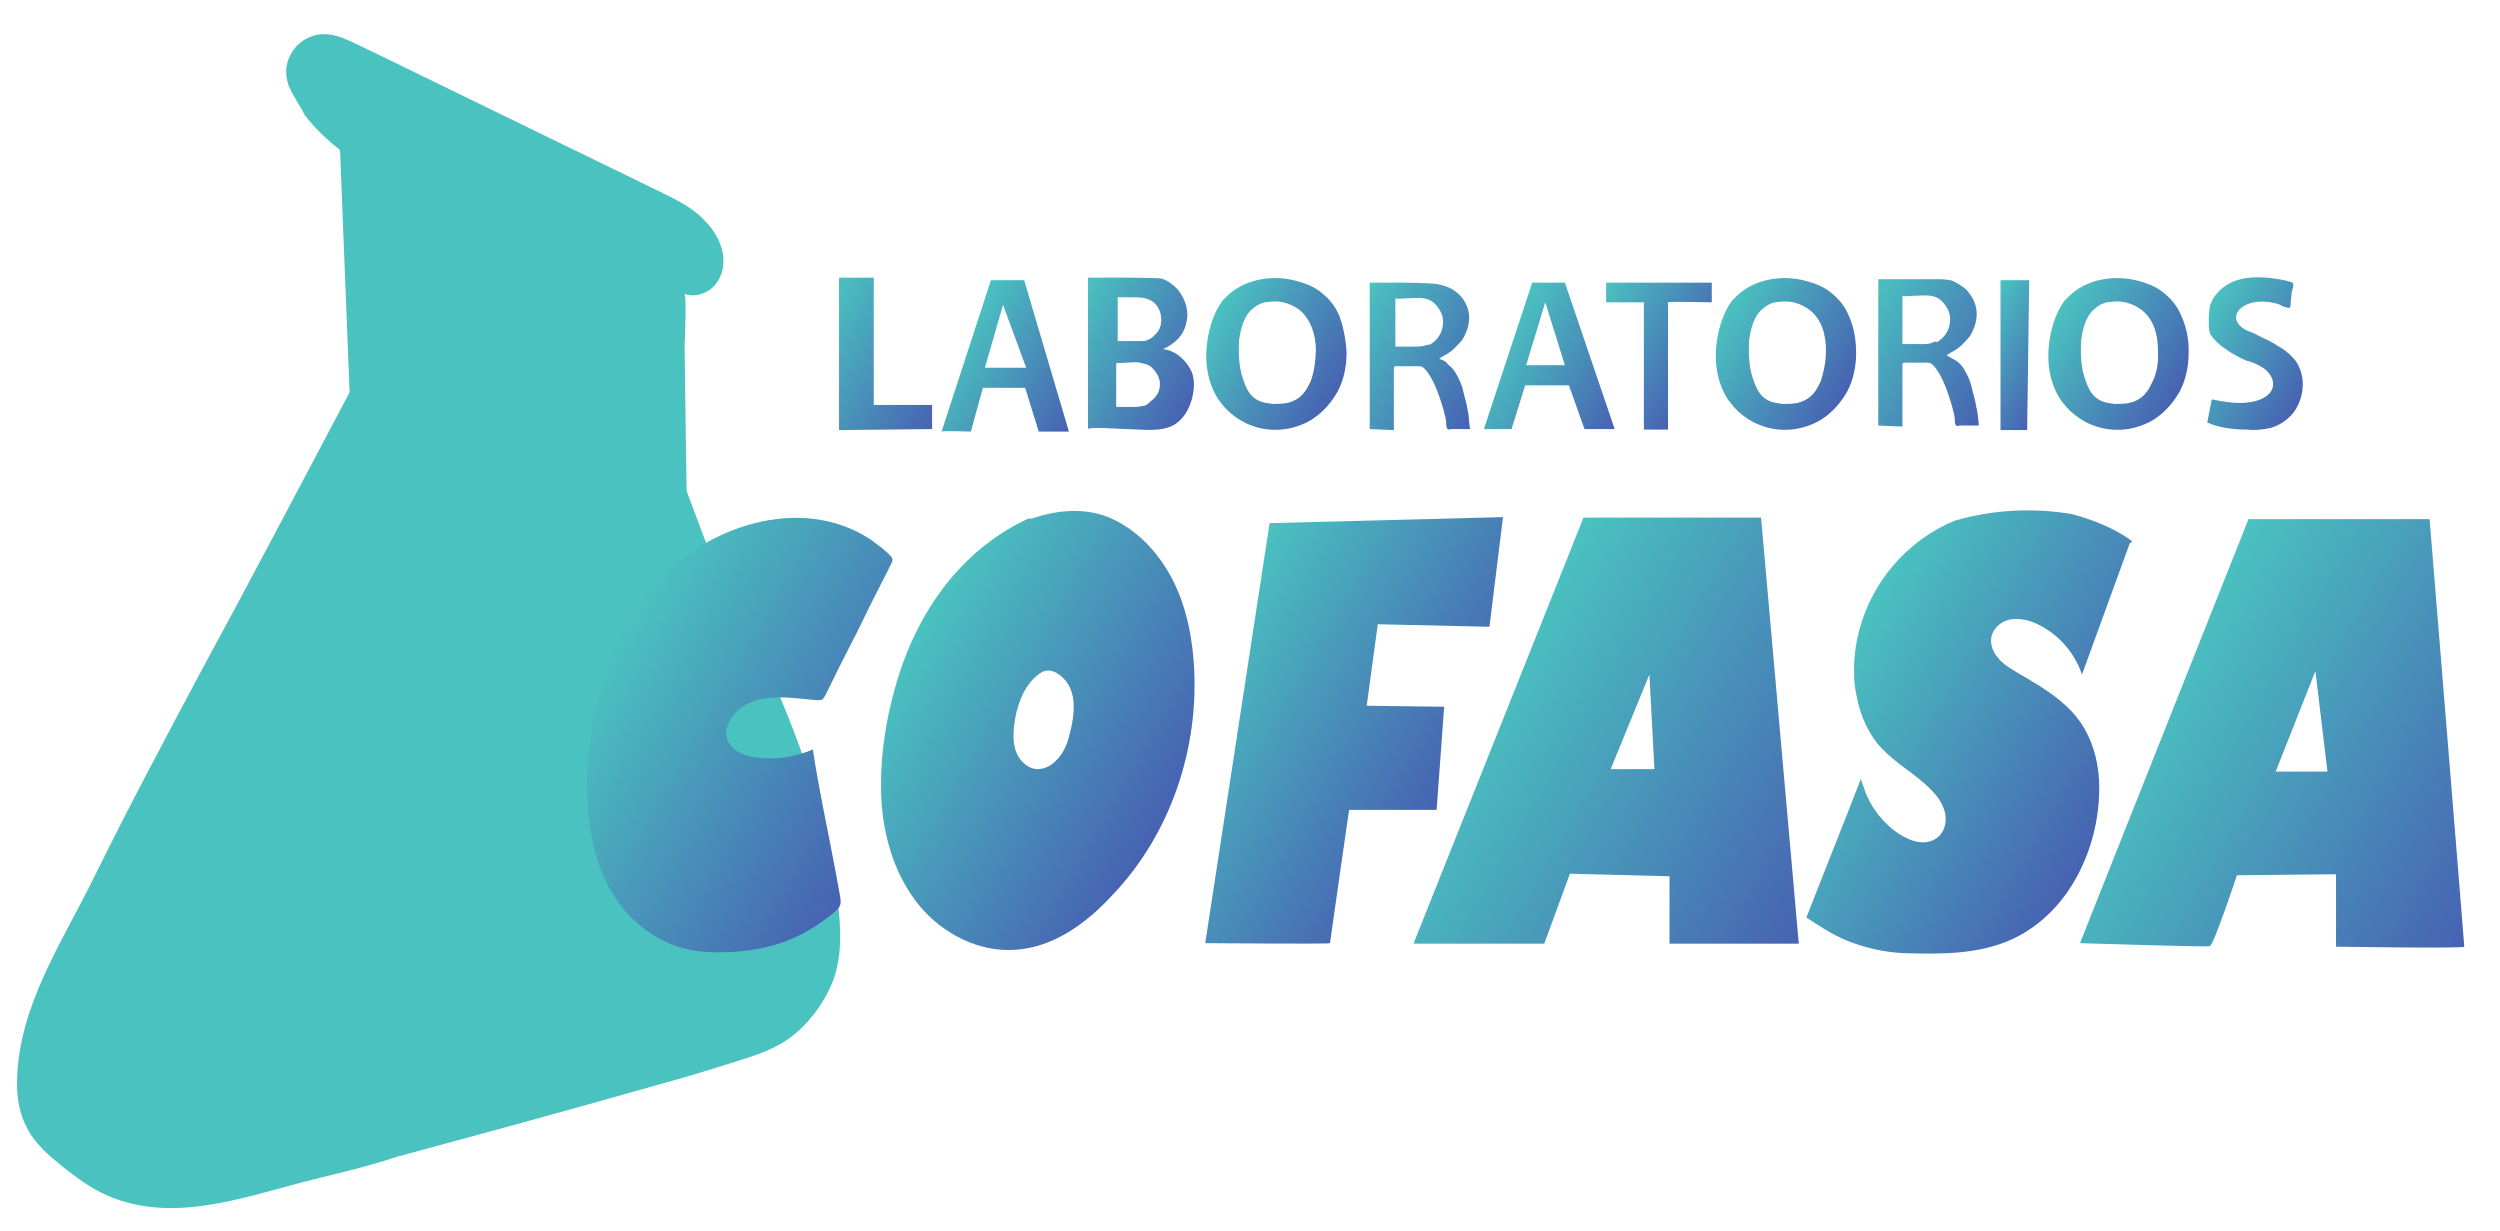
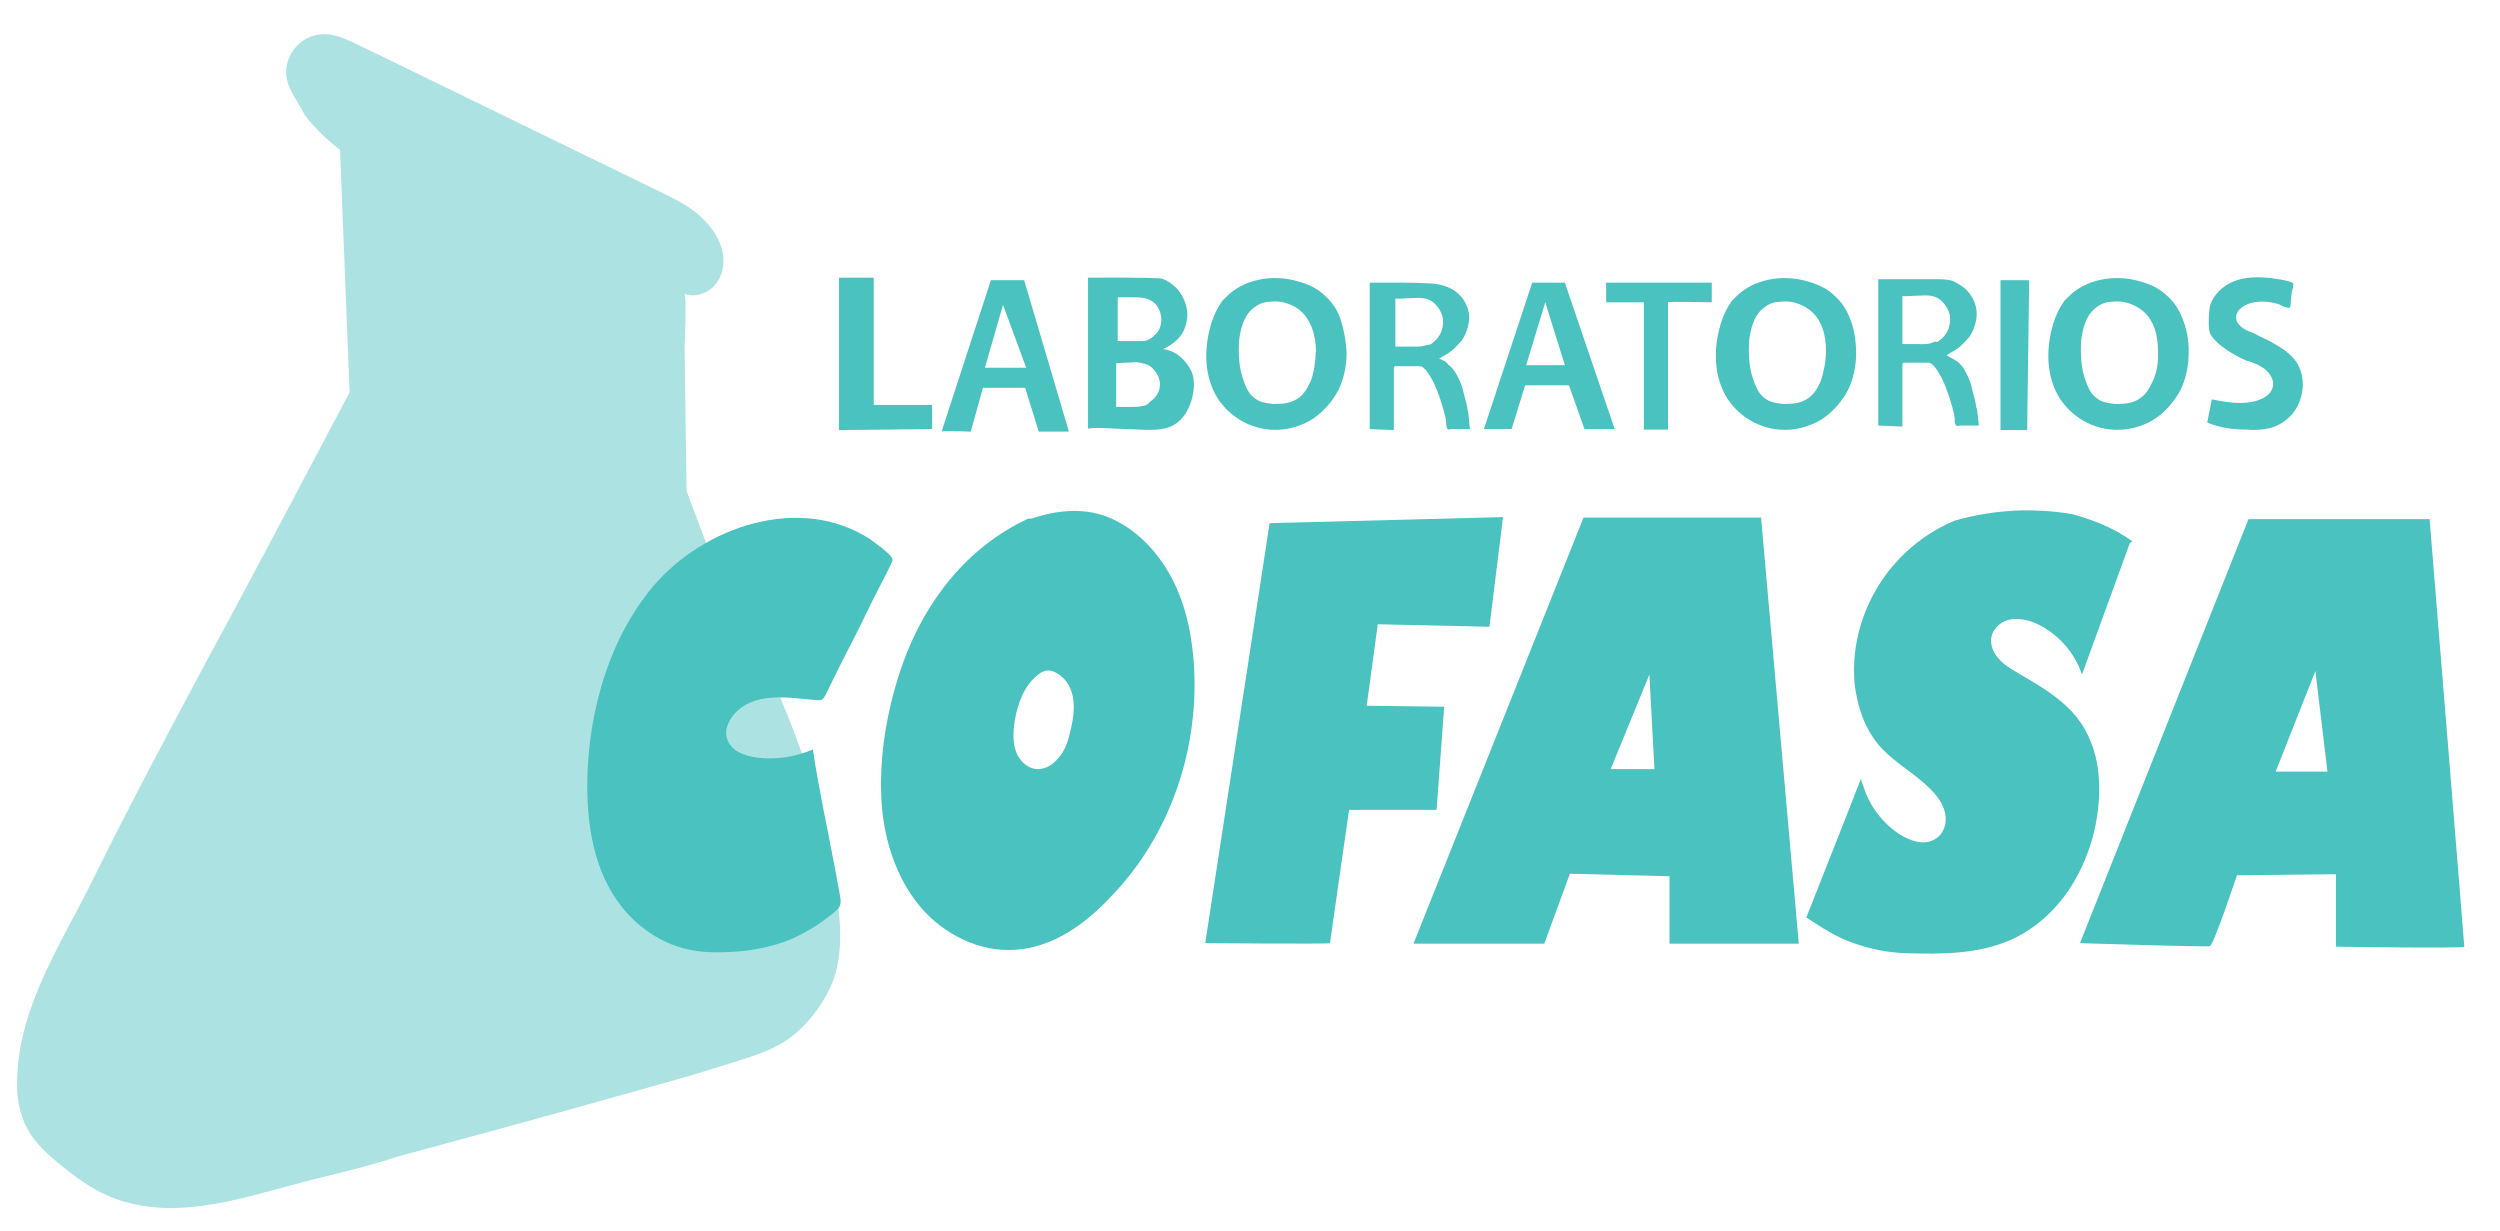
<svg xmlns="http://www.w3.org/2000/svg" version="1.1" id="Capa_1" x="0px" y="0px" viewBox="0 0 497 244.6" style="enable-background:new 0 0 497 244.6;" xml:space="preserve">
  <style type="text/css">
- 	.st0{fill:#4AC2C0;}
- 	.st1{fill:url(#SVGID_1_);}
- 	.st2{fill:url(#SVGID_2_);}
- 	.st3{fill:url(#SVGID_3_);}
- 	.st4{fill:url(#SVGID_4_);}
- 	.st5{fill:url(#SVGID_5_);}
- 	.st6{fill:url(#SVGID_6_);}
- 	.st7{fill:url(#SVGID_7_);}
- 	.st8{fill:url(#SVGID_8_);}
- 	.st9{fill:url(#SVGID_9_);}
- 	.st10{fill:url(#SVGID_10_);}
- 	.st11{fill:url(#SVGID_11_);}
- 	.st12{fill:url(#SVGID_12_);}
- 	.st13{fill:url(#SVGID_13_);}
- 	.st14{fill:url(#SVGID_14_);}
- 	.st15{fill:url(#SVGID_15_);}
- 	.st16{fill:url(#SVGID_16_);}
- 	.st17{fill:url(#SVGID_17_);}
- 	.st18{fill:url(#SVGID_18_);}
- 	.st19{display:none;fill:none;}
+ 	.st0{opacity:0.46;fill:#4AC2C0;}
+ 	.st1{fill:#4AC2C0;}
+ 	.st2{display:none;fill:none;}
</style>
  <path class="st0" d="M57.3,16.8c-0.2-0.8-0.4-1.5-0.4-2.3c-0.1-2.7,1.5-5.4,3.8-6.7c4.2-2.4,8.1,0,11.9,1.8  c3.3,1.6,6.7,3.2,10.1,4.9c9,4.4,17.9,8.7,26.9,13.1c7.4,3.6,14.8,7.2,22.2,10.8c3.4,1.7,6.3,3.1,8.9,6.1c1.5,1.7,2.6,3.7,3,5.9  s-0.1,4.6-1.6,6.3s-4,2.5-6.1,1.7c0.6,0.2,0.1,9.7,0.1,10.5c0.1,5.1,0.1,10.1,0.2,15.2c0.1,4.5,0.1,9,0.2,13.5l3.4,9.1  c1.3,3.6,3.5,7,5.2,10.4c1.8,3.6,3.6,7.3,5.3,11c3.5,7.5,6.8,15.2,9.5,23c2.2,6.6,4.1,13.2,5.3,20.1c1.2,6.6,2.7,14.4,1.2,21.1  c-0.6,2.8-1.9,5.4-3.5,7.8c-1.5,2.2-3.2,4.1-5.3,5.8c-4.2,3.3-9.5,4.5-14.4,6.1c-5.9,1.9-11.9,3.5-17.9,5.2  c-15.5,4.4-31,8.6-46.5,12.8c-6.8,2.3-13.9,3.7-20.8,5.6c-6.7,1.8-13.4,3.8-20.3,4.4c-5.6,0.5-11.4-0.1-16.5-2.4  c-3.2-1.4-6-3.5-8.8-5.7c-2.7-2.2-5.4-4.5-7-7.6c-1.6-2.9-2.1-6.3-2-9.6c0.3-14.8,9.1-27.6,15.4-40.5c6.8-13.8,14-27.3,21.2-40.8  C50,115,59.7,96.5,69.5,78l-1.9-48.2c-2.6-2-5-4.3-7-6.9C59.6,20.9,58.1,18.9,57.3,16.8z" />
-   <linearGradient id="SVGID_1_" gradientUnits="userSpaceOnUse" x1="177.618" y1="161.651" x2="121.63" y2="129.326">
-     <stop offset="0" style="stop-color:#4762B2" />
-     <stop offset="1" style="stop-color:#4AC2C0" />
-   </linearGradient>
  <path class="st1" d="M177.4,111.1c0.1,0.2,0,0.5-0.2,0.9c-0.6,1.3-1.3,2.6-1.9,3.8c-1.3,2.5-2.6,5.1-3.8,7.6  c-1.5,3.1-3.1,6.1-4.6,9.1c-0.9,1.9-1.9,3.8-2.8,5.7c-0.2,0.3-0.4,0.7-0.7,0.9c-0.3,0.1-0.6,0.1-0.9,0.1c-4.1-0.3-8.6-1.2-12.7,0.2  c-2.2,0.8-4.1,2.3-5,4.4c-0.4,0.9-0.6,1.9-0.3,2.9c0.3,1.2,1.2,2.2,2.3,2.8s2.3,0.9,3.6,1.1c3.8,0.5,7.6-0.1,11.2-1.6  c1.2,8.1,3,16.1,4.5,24.2c0.3,1.6,0.6,3.3,0.9,4.9c0.3,1.8,0.1,2.2-1.3,3.4c-2.5,2-5.2,3.8-8.2,5.1c-4.2,1.8-8.9,2.6-13.5,2.7  c-3.1,0.1-6.2-0.1-9.2-1.1c-3.2-1-6.2-2.9-8.7-5.2c-8.8-8.3-10-21.3-9.1-32.7c0.6-7.4,2.4-14.9,5.4-21.7c1.9-4.3,4.4-8.4,7.4-12  c10.1-11.9,29.2-18.5,43.2-9.4c0.8,0.6,1.6,1.2,2.4,1.8C175.8,109.4,177.2,110.4,177.4,111.1z" />
-   <linearGradient id="SVGID_2_" gradientUnits="userSpaceOnUse" x1="233.091" y1="160.447" x2="179.694" y2="129.618">
-     <stop offset="0" style="stop-color:#4762B2" />
-     <stop offset="1" style="stop-color:#4AC2C0" />
-   </linearGradient>
-   <path class="st2" d="M237.3,131.4c-0.5-6.4-2-12.8-5.4-18.3c-2.6-4.2-6.2-7.8-10.7-9.9c-5.1-2.4-10.9-1.9-16.1-0.1h-0.7  c-12.2,5.7-20.5,16.4-25,29c-3.1,8.9-4.8,18.7-4.1,28.1c0.6,7.2,3,14.5,7.6,20s11.9,9.2,19.1,8.6c7.4-0.5,13.9-5.2,18.9-10.6  C232.8,165.9,238.6,148.4,237.3,131.4z M212.5,146.5c-0.5,2-1.5,3.9-3.1,5.2c-0.8,0.7-1.8,1.1-2.8,1.2c-1.2,0.1-2.4-0.5-3.2-1.3  c-2.3-2.2-2.1-5.8-1.6-8.7c0.6-3.3,1.9-6.7,4.6-8.8c0.6-0.5,1.3-0.8,1.9-0.8c0.5,0,1,0.1,1.6,0.4  C214.6,136.4,213.7,142.1,212.5,146.5z" />
-   <linearGradient id="SVGID_3_" gradientUnits="userSpaceOnUse" x1="288.363" y1="156.214" x2="238.781" y2="127.588">
-     <stop offset="0" style="stop-color:#4762B2" />
-     <stop offset="1" style="stop-color:#4AC2C0" />
-   </linearGradient>
-   <path class="st3" d="M252.4,104l-12.8,83.5c0,0,24.8,0.2,24.8,0s3.8-26.5,3.8-26.5h17.4l1.5-20.5l-15.4-0.2l2.2-16.2l22.2,0.5  l2.7-21.8L252.4,104z" />
-   <linearGradient id="SVGID_4_" gradientUnits="userSpaceOnUse" x1="365.426" y1="174.046" x2="296.649" y2="134.338">
-     <stop offset="0" style="stop-color:#4762B2" />
-     <stop offset="1" style="stop-color:#4AC2C0" />
-   </linearGradient>
-   <path class="st4" d="M357.6,187.6l-7.5-84.7h-35.3L281,187.6h26l5.1-13.9l19.8,0.5v13.4H357.6L357.6,187.6z M320.2,152.9l7.7-18.8  l1,18.8H320.2z" />
-   <linearGradient id="SVGID_5_" gradientUnits="userSpaceOnUse" x1="420.214" y1="161.604" x2="365.558" y2="130.048">
-     <stop offset="0" style="stop-color:#4762B2" />
-     <stop offset="1" style="stop-color:#4AC2C0" />
-   </linearGradient>
-   <path class="st5" d="M423.4,108c-3.2,8.7-6.3,17.4-9.5,26.1c-1.4-4.2-4.5-7.8-8.4-9.8c-1.7-0.9-3.6-1.4-5.5-1.2s-3.7,1.6-4.1,3.5  c-0.3,1.5,0.3,3.1,1.4,4.3c1,1.2,2.4,2,3.7,2.8c3.4,2,6.8,3.9,9.7,6.6c3,2.7,4.9,6.1,5.9,10.1c0.4,1.6,0.6,3.3,0.7,5  c0.3,7.6-1.9,15.5-6.2,21.8c-2.9,4.2-6.9,7.7-11.5,9.7c-6.4,2.8-13.6,2.8-20.6,2.6c-3.6-0.1-7.1-0.8-10.5-2  c-3.5-1.2-6.3-3.1-9.4-5.1c3.6-9.2,7.3-18.4,10.9-27.7c-0.1,0.3,0.3,1.2,0.4,1.5c0.2,0.6,0.4,1.1,0.6,1.7c0.5,1.1,1,2.1,1.7,3.1  c1.3,1.9,3,3.6,5,4.9c1.2,0.7,2.4,1.3,3.8,1.5s2.8-0.1,3.9-1.1c1.3-1.2,1.7-3.2,1.2-5s-1.6-3.2-2.9-4.5c-2.9-2.9-6.6-4.9-9.5-7.9  c-2.7-2.8-4.4-6.7-5.1-10.5c-0.3-1.4-0.5-2.8-0.5-4.1c-0.3-7.9,2.6-15.8,7.7-21.8c3.3-3.9,7.5-7,12.3-9c7.7-2.2,15.5-2.6,23.3-1.3  c4.4,1.2,8.4,2.8,12,5.4" />
-   <linearGradient id="SVGID_6_" gradientUnits="userSpaceOnUse" x1="498.043" y1="174.098" x2="429.061" y2="134.271">
-     <stop offset="0" style="stop-color:#4762B2" />
-     <stop offset="1" style="stop-color:#4AC2C0" />
-   </linearGradient>
-   <path class="st6" d="M483,103.2h-36l-33.5,84.3c0,0,25,0.8,25.8,0.6s5.4-14.1,5.4-14.1l19.7-0.2v14.4c0,0,25.5,0.4,25.5,0  C489.9,187.7,483,103.2,483,103.2z M452.4,153.4l7.9-20l2.4,20H452.4z" />
-   <linearGradient id="SVGID_7_" gradientUnits="userSpaceOnUse" x1="188.011" y1="80.604" x2="161.102" y2="65.069">
-     <stop offset="0" style="stop-color:#4762B2" />
-     <stop offset="1" style="stop-color:#4AC2C0" />
-   </linearGradient>
-   <polygon class="st7" points="166.8,55.2 166.8,85.5 185.3,85.3 185.3,80.5 173.7,80.5 173.7,55.2 " />
-   <linearGradient id="SVGID_8_" gradientUnits="userSpaceOnUse" x1="214.742" y1="81.918" x2="190.083" y2="67.681">
-     <stop offset="0" style="stop-color:#4762B2" />
-     <stop offset="1" style="stop-color:#4AC2C0" />
-   </linearGradient>
-   <path class="st8" d="M203.6,55.7H197c0,0-9.9,30.3-9.8,30.1c0.2-0.2,5.8,0,5.8,0l2.4-8.7h8.4l2.7,8.7h6L203.6,55.7z M195.8,73.1  l3.6-12.5l4.6,12.5H195.8z" />
-   <linearGradient id="SVGID_9_" gradientUnits="userSpaceOnUse" x1="237.846" y1="78.479" x2="211.607" y2="63.329">
-     <stop offset="0" style="stop-color:#4762B2" />
-     <stop offset="1" style="stop-color:#4AC2C0" />
-   </linearGradient>
-   <path class="st9" d="M231.2,69.4c2.2-1,4.1-2.6,4.6-5.1c0.7-2.4-0.2-5-1.7-6.8c-0.9-0.9-1.9-1.7-3.1-2.1c-1.4-0.3-14.7-0.2-14.7-0.2  v30.1c0.2-0.5,6.7,0,7.4,0c3.3,0,8,0.9,10.6-1.5c1.2-1,2.1-2.6,2.6-4.3c0.5-1.9,0.7-3.8,0-5.6C235.8,71.6,233.8,69.7,231.2,69.4z   M227.1,80.7c-0.7,0.2-1.4,0.2-2.1,0.2c-0.2,0-3.1,0-3.1,0v-8.7c0,0,3.8-0.2,4.1-0.2c1,0.2,2.1,0.3,2.9,1c1,0.9,1.7,2.1,1.7,3.4  c0,1.4-0.7,2.6-1.9,3.4C228.3,80.3,227.8,80.7,227.1,80.7z M227.4,67.8c-0.3,0-0.5,0-0.9,0c-1.5,0-2.9,0-4.3,0v-8.7c0,0,2.7,0,2.9,0  c1.4,0,2.6,0,3.8,0.7c1.7,1,2.4,3.4,1.7,5.3c-0.3,0.9-1,1.5-1.7,2.1C228.3,67.5,227.9,67.8,227.4,67.8z" />
-   <linearGradient id="SVGID_10_" gradientUnits="userSpaceOnUse" x1="266.159" y1="77.431" x2="241.096" y2="62.961">
-     <stop offset="0" style="stop-color:#4762B2" />
-     <stop offset="1" style="stop-color:#4AC2C0" />
-   </linearGradient>
-   <path class="st10" d="M266.3,62.9C266.1,62.9,266.1,62.9,266.3,62.9c-0.7-1.7-1.7-3.1-3.1-4.3c-1.5-1.4-3.4-2.2-5.3-2.7  c-4.8-1.4-10.8-0.5-14.4,3.4c-0.2,0.2-0.3,0.3-0.5,0.5c-1,1.4-1.7,2.9-2.2,4.5c-1.5,5-1.5,10.6,1.4,15.1c0.9,1.2,1.7,2.2,2.9,3.1  c3.9,3.1,9.1,3.8,13.7,1.9c3.1-1.2,5.6-3.8,7.2-6.7c1.2-2.4,1.7-5,1.7-7.5C267.6,67.8,267.1,65.1,266.3,62.9z M260.6,75.7  c-0.3,0.7-0.7,1.4-1,1.9c-0.7,1-1.5,1.7-2.7,2.2s-2.7,0.5-3.9,0.5c-1.4-0.2-2.7-0.3-3.9-1.4c-1-0.9-1.5-2.1-1.9-3.3  c-0.9-2.4-1-5.1-0.9-7.7c0.3-2.4,0.9-5,2.7-6.5c1-0.9,2.2-1.4,3.4-1.4c2.1-0.3,4.1,0.3,5.8,1.5c2.4,1.9,3.4,5.1,3.4,8.2  C261.5,71.8,261.3,73.8,260.6,75.7z" />
-   <linearGradient id="SVGID_11_" gradientUnits="userSpaceOnUse" x1="367.459" y1="77.431" x2="342.396" y2="62.961">
-     <stop offset="0" style="stop-color:#4762B2" />
-     <stop offset="1" style="stop-color:#4AC2C0" />
-   </linearGradient>
-   <path class="st11" d="M367.6,62.9L367.6,62.9c-0.7-1.7-1.7-3.1-3.1-4.3c-1.5-1.4-3.4-2.2-5.3-2.7c-4.8-1.4-10.8-0.5-14.4,3.4  c-0.2,0.2-0.3,0.3-0.5,0.5c-1,1.4-1.7,2.9-2.2,4.5c-1.5,5-1.5,10.6,1.4,15.1c0.9,1.2,1.7,2.2,2.9,3.1c3.9,3.1,9.1,3.8,13.7,1.9  c3.1-1.2,5.6-3.8,7.2-6.7c1.2-2.4,1.7-5,1.7-7.5C369,67.8,368.6,65.1,367.6,62.9z M362,75.7c-0.3,0.7-0.7,1.4-1,1.9  c-0.7,1-1.5,1.7-2.7,2.2s-2.6,0.5-3.9,0.5c-1.4-0.2-2.7-0.3-3.9-1.4c-1-0.9-1.5-2.1-1.9-3.3c-0.9-2.4-1-5.1-0.9-7.7  c0.3-2.4,0.9-5,2.7-6.5c1-0.9,2.2-1.4,3.4-1.4c2.1-0.3,4.1,0.3,5.8,1.5c2.6,1.9,3.4,5.1,3.4,8.2C363,71.8,362.6,73.8,362,75.7z" />
-   <linearGradient id="SVGID_12_" gradientUnits="userSpaceOnUse" x1="433.559" y1="77.431" x2="408.496" y2="62.961">
-     <stop offset="0" style="stop-color:#4762B2" />
-     <stop offset="1" style="stop-color:#4AC2C0" />
-   </linearGradient>
-   <path class="st12" d="M433.7,62.9L433.7,62.9c-0.7-1.7-1.7-3.1-3.1-4.3c-1.5-1.4-3.4-2.2-5.3-2.7c-4.8-1.4-10.8-0.5-14.4,3.4  c-0.2,0.2-0.3,0.3-0.5,0.5c-1,1.4-1.7,2.9-2.2,4.5c-1.5,5-1.5,10.6,1.4,15.1c0.9,1.2,1.7,2.2,2.9,3.1c3.9,3.1,9.1,3.8,13.7,1.9  c3.1-1.2,5.6-3.8,7.2-6.7c1.2-2.4,1.7-5,1.7-7.5C435.2,67.8,434.7,65.1,433.7,62.9z M428,75.7c-0.3,0.7-0.7,1.4-1,1.9  c-0.7,1-1.5,1.7-2.7,2.2s-2.6,0.5-3.9,0.5c-1.4-0.2-2.7-0.3-3.9-1.4c-1-0.9-1.5-2.1-1.9-3.3c-0.9-2.4-1-5.1-0.9-7.7  c0.3-2.4,0.9-5,2.7-6.5c1-0.9,2.2-1.4,3.4-1.4c2.1-0.3,4.1,0.3,5.8,1.5c2.6,1.9,3.4,5.1,3.4,8.2C429.1,71.8,428.9,73.8,428,75.7z" />
-   <linearGradient id="SVGID_13_" gradientUnits="userSpaceOnUse" x1="295.365" y1="79.991" x2="267.765" y2="64.055">
-     <stop offset="0" style="stop-color:#4762B2" />
-     <stop offset="1" style="stop-color:#4AC2C0" />
-   </linearGradient>
-   <path class="st13" d="M286.1,71.3c0.7-0.5,1.7-0.9,2.4-1.5c0.7-0.5,1.4-1.4,2.1-2.1c1-1.5,1.7-3.6,1.4-5.5c-0.7-3.6-3.6-5.5-7-5.8  c-4.1-0.3-8.4-0.2-12.7-0.2v29.1l4.8,0.2c0-2.2,0-4.3,0-6.5c0-1.4,0-2.9,0-4.3c0-0.5,0-0.9,0-1.4s0.2-0.5,0.5-0.5c0.5,0,1.2,0,1.7,0  c0.9,0,1.5,0,2.4,0s1,0,1.7,0.7c1.4,1.7,2.2,3.8,2.9,5.8c0.3,1,0.7,2.1,0.9,3.1c0.2,0.5,0.2,1,0.3,1.5c0,0.3,0,1.2,0.3,1.4  c0.2,0.2,0.5,0,0.7,0c1.4,0,2.6,0,3.8,0c-0.2,0-0.3-3.3-0.5-3.6c-0.2-1.5-0.7-2.9-1-4.3c-0.3-1.2-0.9-2.4-1.5-3.4  c-0.3-0.5-0.9-1.2-1.4-1.5C287.5,71.8,286.8,71.6,286.1,71.3z M283.2,68.7c-1,0.3-2.2,0.2-3.4,0.2c-0.2,0-2.4,0-2.4,0v-9.6  c0,0.2,2.2,0,2.4,0c1.4,0,2.9-0.3,4.3,0.3c1.2,0.5,2.2,1.9,2.6,3.1c0.3,0.9,0.2,1.9,0,2.7c-0.3,1.2-1.2,2.4-2.4,3.1  C283.7,68.5,283.4,68.7,283.2,68.7z" />
-   <linearGradient id="SVGID_14_" gradientUnits="userSpaceOnUse" x1="396.487" y1="79.254" x2="368.886" y2="63.319">
-     <stop offset="0" style="stop-color:#4762B2" />
-     <stop offset="1" style="stop-color:#4AC2C0" />
-   </linearGradient>
-   <path class="st14" d="M387,70.6c0.7-0.5,1.7-0.9,2.4-1.5c0.7-0.5,1.4-1.4,2.1-2.1c1-1.5,1.7-3.6,1.4-5.5c-0.2-1.4-0.9-2.7-1.9-3.8  c-0.9-0.9-1.9-1.4-2.9-1.9c-1.2-0.3-2.2-0.3-3.4-0.3c-2.1,0-3.9,0-6,0c-1.7,0-3.4,0-5.3,0v29.1l4.8,0.2c0-2.2,0-4.3,0-6.5  c0-1.4,0-2.9,0-4.3c0-0.5,0-0.9,0-1.4s0.2-0.5,0.5-0.5c0.5,0,1.2,0,1.7,0c0.9,0,1.5,0,2.4,0s1,0,1.7,0.7c1.4,1.7,2.2,3.8,2.9,5.8  c0.3,1,0.7,2.1,0.9,3.1c0.2,0.5,0.2,1,0.3,1.5c0,0.3,0,1.2,0.3,1.4c0.2,0.2,0.5,0,0.7,0c1.4,0,2.6,0,3.8,0c0,0-0.3-3.3-0.5-3.6  c-0.2-1.5-0.7-2.9-1-4.3c-0.3-1.2-0.9-2.4-1.5-3.4c-0.3-0.5-0.9-1.2-1.4-1.5C388.3,71.3,387.6,71.1,387,70.6z M384,68.2  c-1,0.3-2.2,0.2-3.4,0.2c-0.2,0-2.4,0-2.4,0v-9.6c0,0.2,2.2,0,2.4,0c1.4,0,2.9-0.3,4.3,0.3c1.2,0.5,2.2,1.9,2.6,3.1  c0.3,0.9,0.2,1.9,0,2.7c-0.3,1.2-1.2,2.4-2.4,3.1C384.6,67.8,384.4,68,384,68.2z" />
-   <linearGradient id="SVGID_15_" gradientUnits="userSpaceOnUse" x1="322.813" y1="82.16" x2="297.912" y2="67.784">
-     <stop offset="0" style="stop-color:#4762B2" />
-     <stop offset="1" style="stop-color:#4AC2C0" />
-   </linearGradient>
-   <path class="st15" d="M311.1,56.2h-6.5L295,85.3h5.5l2.7-8.7h8.7l3.1,8.7h6L311.1,56.2z M303.4,72.6l3.8-12.5l3.9,12.5H303.4z" />
-   <linearGradient id="SVGID_16_" gradientUnits="userSpaceOnUse" x1="338.409" y1="73.606" x2="316.466" y2="60.936">
-     <stop offset="0" style="stop-color:#4762B2" />
-     <stop offset="1" style="stop-color:#4AC2C0" />
-   </linearGradient>
-   <path class="st16" d="M319.2,56.2h21.1v3.9c0,0-8.7-0.2-8.7,0s0,25.3,0,25.3h-4.8V60.1h-7.5v-3.9C319.3,56.2,319.2,56.2,319.2,56.2z  " />
-   <linearGradient id="SVGID_17_" gradientUnits="userSpaceOnUse" x1="408.839" y1="75.386" x2="391.961" y2="65.641">
-     <stop offset="0" style="stop-color:#4762B2" />
-     <stop offset="1" style="stop-color:#4AC2C0" />
-   </linearGradient>
-   <polygon class="st17" points="397.7,55.7 403.4,55.7 403,85.5 397.7,85.5 " />
-   <linearGradient id="SVGID_18_" gradientUnits="userSpaceOnUse" x1="458.985" y1="76.867" x2="437.145" y2="64.257">
-     <stop offset="0" style="stop-color:#4762B2" />
-     <stop offset="1" style="stop-color:#4AC2C0" />
-   </linearGradient>
-   <path class="st18" d="M455.9,56.4c0,0,0,0.2,0,0.3c0,0.3,0,0.5-0.2,0.9c-0.2,0.9-0.2,1.5-0.3,2.4c0,0.3,0,0.9-0.2,1.2  c-0.7,0-1.5-0.3-2.1-0.7c-7.2-2.2-11.5,2.9-6.2,5.3c0.9,0.3,1.7,0.7,2.6,1.2c1.7,0.7,3.3,1.7,4.8,2.7c1.2,1,2.4,2.1,2.9,3.6  c1.2,2.9,0.5,6.5-1.4,8.9c-1.2,1.4-2.7,2.4-4.5,2.9c-1.5,0.3-3.1,0.5-4.5,0.3c-2.7,0-5.5-0.3-8-1.4l0.9-4.6c2.6,0.5,5.3,1,7.9,0.5  c1.9-0.3,4.3-1.4,4.3-3.6c0-1.2-0.9-2.4-1.9-3.1s-2.2-1.2-3.4-1.5c-2.1-0.9-4.1-2.1-5.8-3.6c-0.5-0.5-1-1-1.4-1.7  c-0.2-0.5-0.3-1.2-0.3-1.9c0-1.4,0-2.7,0.3-3.9c0.7-2.1,2.6-3.8,4.5-4.6c2.4-1,5.1-1,7.7-0.7c1.2,0.2,2.4,0.3,3.6,0.7  C455.3,56,455.9,56.2,455.9,56.4z" />
-   <rect x="-3" y="-9.1" class="st19" width="500" height="265.8" />
+   <path class="st1" d="M237.3,131.4c-0.5-6.4-2-12.8-5.4-18.3c-2.6-4.2-6.2-7.8-10.7-9.9c-5.1-2.4-10.9-1.9-16.1-0.1h-0.7  c-12.2,5.7-20.5,16.4-25,29c-3.1,8.9-4.8,18.7-4.1,28.1c0.6,7.2,3,14.5,7.6,20s11.9,9.2,19.1,8.6c7.4-0.5,13.9-5.2,18.9-10.6  C232.8,165.9,238.6,148.4,237.3,131.4z M212.5,146.5c-0.5,2-1.5,3.9-3.1,5.2c-0.8,0.7-1.8,1.1-2.8,1.2c-1.2,0.1-2.4-0.5-3.2-1.3  c-2.3-2.2-2.1-5.8-1.6-8.7c0.6-3.3,1.9-6.7,4.6-8.8c0.6-0.5,1.3-0.8,1.9-0.8c0.5,0,1,0.1,1.6,0.4  C214.6,136.4,213.7,142.1,212.5,146.5z" />
+   <path class="st1" d="M252.4,104l-12.8,83.5c0,0,24.8,0.2,24.8,0s3.8-26.5,3.8-26.5h17.4l1.5-20.5l-15.4-0.2l2.2-16.2l22.2,0.5  l2.7-21.8L252.4,104z" />
+   <path class="st1" d="M357.6,187.6l-7.5-84.7h-35.3L281,187.6h26l5.1-13.9l19.8,0.5v13.4H357.6L357.6,187.6z M320.2,152.9l7.7-18.8  l1,18.8H320.2z" />
+   <path class="st1" d="M423.4,108c-3.2,8.7-6.3,17.4-9.5,26.1c-1.4-4.2-4.5-7.8-8.4-9.8c-1.7-0.9-3.6-1.4-5.5-1.2s-3.7,1.6-4.1,3.5  c-0.3,1.5,0.3,3.1,1.4,4.3c1,1.2,2.4,2,3.7,2.8c3.4,2,6.8,3.9,9.7,6.6c3,2.7,4.9,6.1,5.9,10.1c0.4,1.6,0.6,3.3,0.7,5  c0.3,7.6-1.9,15.5-6.2,21.8c-2.9,4.2-6.9,7.7-11.5,9.7c-6.4,2.8-13.6,2.8-20.6,2.6c-3.6-0.1-7.1-0.8-10.5-2  c-3.5-1.2-6.3-3.1-9.4-5.1c3.6-9.2,7.3-18.4,10.9-27.7c-0.1,0.3,0.3,1.2,0.4,1.5c0.2,0.6,0.4,1.1,0.6,1.7c0.5,1.1,1,2.1,1.7,3.1  c1.3,1.9,3,3.6,5,4.9c1.2,0.7,2.4,1.3,3.8,1.5s2.8-0.1,3.9-1.1c1.3-1.2,1.7-3.2,1.2-5s-1.6-3.2-2.9-4.5c-2.9-2.9-6.6-4.9-9.5-7.9  c-2.7-2.8-4.4-6.7-5.1-10.5c-0.3-1.4-0.5-2.8-0.5-4.1c-0.3-7.9,2.6-15.8,7.7-21.8c3.3-3.9,7.5-7,12.3-9c7.7-2.2,15.5-2.6,23.3-1.3  c4.4,1.2,8.4,2.8,12,5.4" />
+   <path class="st1" d="M483,103.2h-36l-33.5,84.3c0,0,25,0.8,25.8,0.6s5.4-14.1,5.4-14.1l19.7-0.2v14.4c0,0,25.5,0.4,25.5,0  C489.9,187.7,483,103.2,483,103.2z M452.4,153.4l7.9-20l2.4,20H452.4z" />
+   <polygon class="st1" points="166.8,55.2 166.8,85.5 185.3,85.3 185.3,80.5 173.7,80.5 173.7,55.2 " />
+   <path class="st1" d="M203.6,55.7H197c0,0-9.9,30.3-9.8,30.1c0.2-0.2,5.8,0,5.8,0l2.4-8.7h8.4l2.7,8.7h6L203.6,55.7z M195.8,73.1  l3.6-12.5l4.6,12.5H195.8z" />
+   <path class="st1" d="M231.2,69.4c2.2-1,4.1-2.6,4.6-5.1c0.7-2.4-0.2-5-1.7-6.8c-0.9-0.9-1.9-1.7-3.1-2.1c-1.4-0.3-14.7-0.2-14.7-0.2  v30.1c0.2-0.5,6.7,0,7.4,0c3.3,0,8,0.9,10.6-1.5c1.2-1,2.1-2.6,2.6-4.3c0.5-1.9,0.7-3.8,0-5.6C235.8,71.6,233.8,69.7,231.2,69.4z   M227.1,80.7c-0.7,0.2-1.4,0.2-2.1,0.2c-0.2,0-3.1,0-3.1,0v-8.7c0,0,3.8-0.2,4.1-0.2c1,0.2,2.1,0.3,2.9,1c1,0.9,1.7,2.1,1.7,3.4  c0,1.4-0.7,2.6-1.9,3.4C228.3,80.3,227.8,80.7,227.1,80.7z M227.4,67.8c-0.3,0-0.5,0-0.9,0c-1.5,0-2.9,0-4.3,0v-8.7c0,0,2.7,0,2.9,0  c1.4,0,2.6,0,3.8,0.7c1.7,1,2.4,3.4,1.7,5.3c-0.3,0.9-1,1.5-1.7,2.1C228.3,67.5,227.9,67.8,227.4,67.8z" />
+   <path class="st1" d="M266.3,62.9C266.1,62.9,266.1,62.9,266.3,62.9c-0.7-1.7-1.7-3.1-3.1-4.3c-1.5-1.4-3.4-2.2-5.3-2.7  c-4.8-1.4-10.8-0.5-14.4,3.4c-0.2,0.2-0.3,0.3-0.5,0.5c-1,1.4-1.7,2.9-2.2,4.5c-1.5,5-1.5,10.6,1.4,15.1c0.9,1.2,1.7,2.2,2.9,3.1  c3.9,3.1,9.1,3.8,13.7,1.9c3.1-1.2,5.6-3.8,7.2-6.7c1.2-2.4,1.7-5,1.7-7.5C267.6,67.8,267.1,65.1,266.3,62.9z M260.6,75.7  c-0.3,0.7-0.7,1.4-1,1.9c-0.7,1-1.5,1.7-2.7,2.2s-2.7,0.5-3.9,0.5c-1.4-0.2-2.7-0.3-3.9-1.4c-1-0.9-1.5-2.1-1.9-3.3  c-0.9-2.4-1-5.1-0.9-7.7c0.3-2.4,0.9-5,2.7-6.5c1-0.9,2.2-1.4,3.4-1.4c2.1-0.3,4.1,0.3,5.8,1.5c2.4,1.9,3.4,5.1,3.4,8.2  C261.5,71.8,261.3,73.8,260.6,75.7z" />
+   <path class="st1" d="M367.6,62.9L367.6,62.9c-0.7-1.7-1.7-3.1-3.1-4.3c-1.5-1.4-3.4-2.2-5.3-2.7c-4.8-1.4-10.8-0.5-14.4,3.4  c-0.2,0.2-0.3,0.3-0.5,0.5c-1,1.4-1.7,2.9-2.2,4.5c-1.5,5-1.5,10.6,1.4,15.1c0.9,1.2,1.7,2.2,2.9,3.1c3.9,3.1,9.1,3.8,13.7,1.9  c3.1-1.2,5.6-3.8,7.2-6.7c1.2-2.4,1.7-5,1.7-7.5C369,67.8,368.6,65.1,367.6,62.9z M362,75.7c-0.3,0.7-0.7,1.4-1,1.9  c-0.7,1-1.5,1.7-2.7,2.2s-2.6,0.5-3.9,0.5c-1.4-0.2-2.7-0.3-3.9-1.4c-1-0.9-1.5-2.1-1.9-3.3c-0.9-2.4-1-5.1-0.9-7.7  c0.3-2.4,0.9-5,2.7-6.5c1-0.9,2.2-1.4,3.4-1.4c2.1-0.3,4.1,0.3,5.8,1.5c2.6,1.9,3.4,5.1,3.4,8.2C363,71.8,362.6,73.8,362,75.7z" />
+   <path class="st1" d="M433.7,62.9L433.7,62.9c-0.7-1.7-1.7-3.1-3.1-4.3c-1.5-1.4-3.4-2.2-5.3-2.7c-4.8-1.4-10.8-0.5-14.4,3.4  c-0.2,0.2-0.3,0.3-0.5,0.5c-1,1.4-1.7,2.9-2.2,4.5c-1.5,5-1.5,10.6,1.4,15.1c0.9,1.2,1.7,2.2,2.9,3.1c3.9,3.1,9.1,3.8,13.7,1.9  c3.1-1.2,5.6-3.8,7.2-6.7c1.2-2.4,1.7-5,1.7-7.5C435.2,67.8,434.7,65.1,433.7,62.9z M428,75.7c-0.3,0.7-0.7,1.4-1,1.9  c-0.7,1-1.5,1.7-2.7,2.2s-2.6,0.5-3.9,0.5c-1.4-0.2-2.7-0.3-3.9-1.4c-1-0.9-1.5-2.1-1.9-3.3c-0.9-2.4-1-5.1-0.9-7.7  c0.3-2.4,0.9-5,2.7-6.5c1-0.9,2.2-1.4,3.4-1.4c2.1-0.3,4.1,0.3,5.8,1.5c2.6,1.9,3.4,5.1,3.4,8.2C429.1,71.8,428.9,73.8,428,75.7z" />
+   <path class="st1" d="M286.1,71.3c0.7-0.5,1.7-0.9,2.4-1.5c0.7-0.5,1.4-1.4,2.1-2.1c1-1.5,1.7-3.6,1.4-5.5c-0.7-3.6-3.6-5.5-7-5.8  c-4.1-0.3-8.4-0.2-12.7-0.2v29.1l4.8,0.2c0-2.2,0-4.3,0-6.5c0-1.4,0-2.9,0-4.3c0-0.5,0-0.9,0-1.4s0.2-0.5,0.5-0.5c0.5,0,1.2,0,1.7,0  c0.9,0,1.5,0,2.4,0s1,0,1.7,0.7c1.4,1.7,2.2,3.8,2.9,5.8c0.3,1,0.7,2.1,0.9,3.1c0.2,0.5,0.2,1,0.3,1.5c0,0.3,0,1.2,0.3,1.4  c0.2,0.2,0.5,0,0.7,0c1.4,0,2.6,0,3.8,0c-0.2,0-0.3-3.3-0.5-3.6c-0.2-1.5-0.7-2.9-1-4.3c-0.3-1.2-0.9-2.4-1.5-3.4  c-0.3-0.5-0.9-1.2-1.4-1.5C287.5,71.8,286.8,71.6,286.1,71.3z M283.2,68.7c-1,0.3-2.2,0.2-3.4,0.2c-0.2,0-2.4,0-2.4,0v-9.6  c0,0.2,2.2,0,2.4,0c1.4,0,2.9-0.3,4.3,0.3c1.2,0.5,2.2,1.9,2.6,3.1c0.3,0.9,0.2,1.9,0,2.7c-0.3,1.2-1.2,2.4-2.4,3.1  C283.7,68.5,283.4,68.7,283.2,68.7z" />
+   <path class="st1" d="M387,70.6c0.7-0.5,1.7-0.9,2.4-1.5c0.7-0.5,1.4-1.4,2.1-2.1c1-1.5,1.7-3.6,1.4-5.5c-0.2-1.4-0.9-2.7-1.9-3.8  c-0.9-0.9-1.9-1.4-2.9-1.9c-1.2-0.3-2.2-0.3-3.4-0.3c-2.1,0-3.9,0-6,0c-1.7,0-3.4,0-5.3,0v29.1l4.8,0.2c0-2.2,0-4.3,0-6.5  c0-1.4,0-2.9,0-4.3c0-0.5,0-0.9,0-1.4s0.2-0.5,0.5-0.5c0.5,0,1.2,0,1.7,0c0.9,0,1.5,0,2.4,0s1,0,1.7,0.7c1.4,1.7,2.2,3.8,2.9,5.8  c0.3,1,0.7,2.1,0.9,3.1c0.2,0.5,0.2,1,0.3,1.5c0,0.3,0,1.2,0.3,1.4c0.2,0.2,0.5,0,0.7,0c1.4,0,2.6,0,3.8,0c0,0-0.3-3.3-0.5-3.6  c-0.2-1.5-0.7-2.9-1-4.3c-0.3-1.2-0.9-2.4-1.5-3.4c-0.3-0.5-0.9-1.2-1.4-1.5C388.3,71.3,387.6,71.1,387,70.6z M384,68.2  c-1,0.3-2.2,0.2-3.4,0.2c-0.2,0-2.4,0-2.4,0v-9.6c0,0.2,2.2,0,2.4,0c1.4,0,2.9-0.3,4.3,0.3c1.2,0.5,2.2,1.9,2.6,3.1  c0.3,0.9,0.2,1.9,0,2.7c-0.3,1.2-1.2,2.4-2.4,3.1C384.6,67.8,384.4,68,384,68.2z" />
+   <path class="st1" d="M311.1,56.2h-6.5L295,85.3h5.5l2.7-8.7h8.7l3.1,8.7h6L311.1,56.2z M303.4,72.6l3.8-12.5l3.9,12.5H303.4z" />
+   <path class="st1" d="M319.2,56.2h21.1v3.9c0,0-8.7-0.2-8.7,0s0,25.3,0,25.3h-4.8V60.1h-7.5v-3.9C319.3,56.2,319.2,56.2,319.2,56.2z" />
+   <polygon class="st1" points="397.7,55.7 403.4,55.7 403,85.5 397.7,85.5 " />
+   <path class="st1" d="M455.9,56.4c0,0,0,0.2,0,0.3c0,0.3,0,0.5-0.2,0.9c-0.2,0.9-0.2,1.5-0.3,2.4c0,0.3,0,0.9-0.2,1.2  c-0.7,0-1.5-0.3-2.1-0.7c-7.2-2.2-11.5,2.9-6.2,5.3c0.9,0.3,1.7,0.7,2.6,1.2c1.7,0.7,3.3,1.7,4.8,2.7c1.2,1,2.4,2.1,2.9,3.6  c1.2,2.9,0.5,6.5-1.4,8.9c-1.2,1.4-2.7,2.4-4.5,2.9c-1.5,0.3-3.1,0.5-4.5,0.3c-2.7,0-5.5-0.3-8-1.4l0.9-4.6c2.6,0.5,5.3,1,7.9,0.5  c1.9-0.3,4.3-1.4,4.3-3.6c0-1.2-0.9-2.4-1.9-3.1s-2.2-1.2-3.4-1.5c-2.1-0.9-4.1-2.1-5.8-3.6c-0.5-0.5-1-1-1.4-1.7  c-0.2-0.5-0.3-1.2-0.3-1.9c0-1.4,0-2.7,0.3-3.9c0.7-2.1,2.6-3.8,4.5-4.6c2.4-1,5.1-1,7.7-0.7c1.2,0.2,2.4,0.3,3.6,0.7  C455.3,56,455.9,56.2,455.9,56.4z" />
+   <rect x="-3" y="-9.1" class="st2" width="500" height="265.8" />
</svg>
